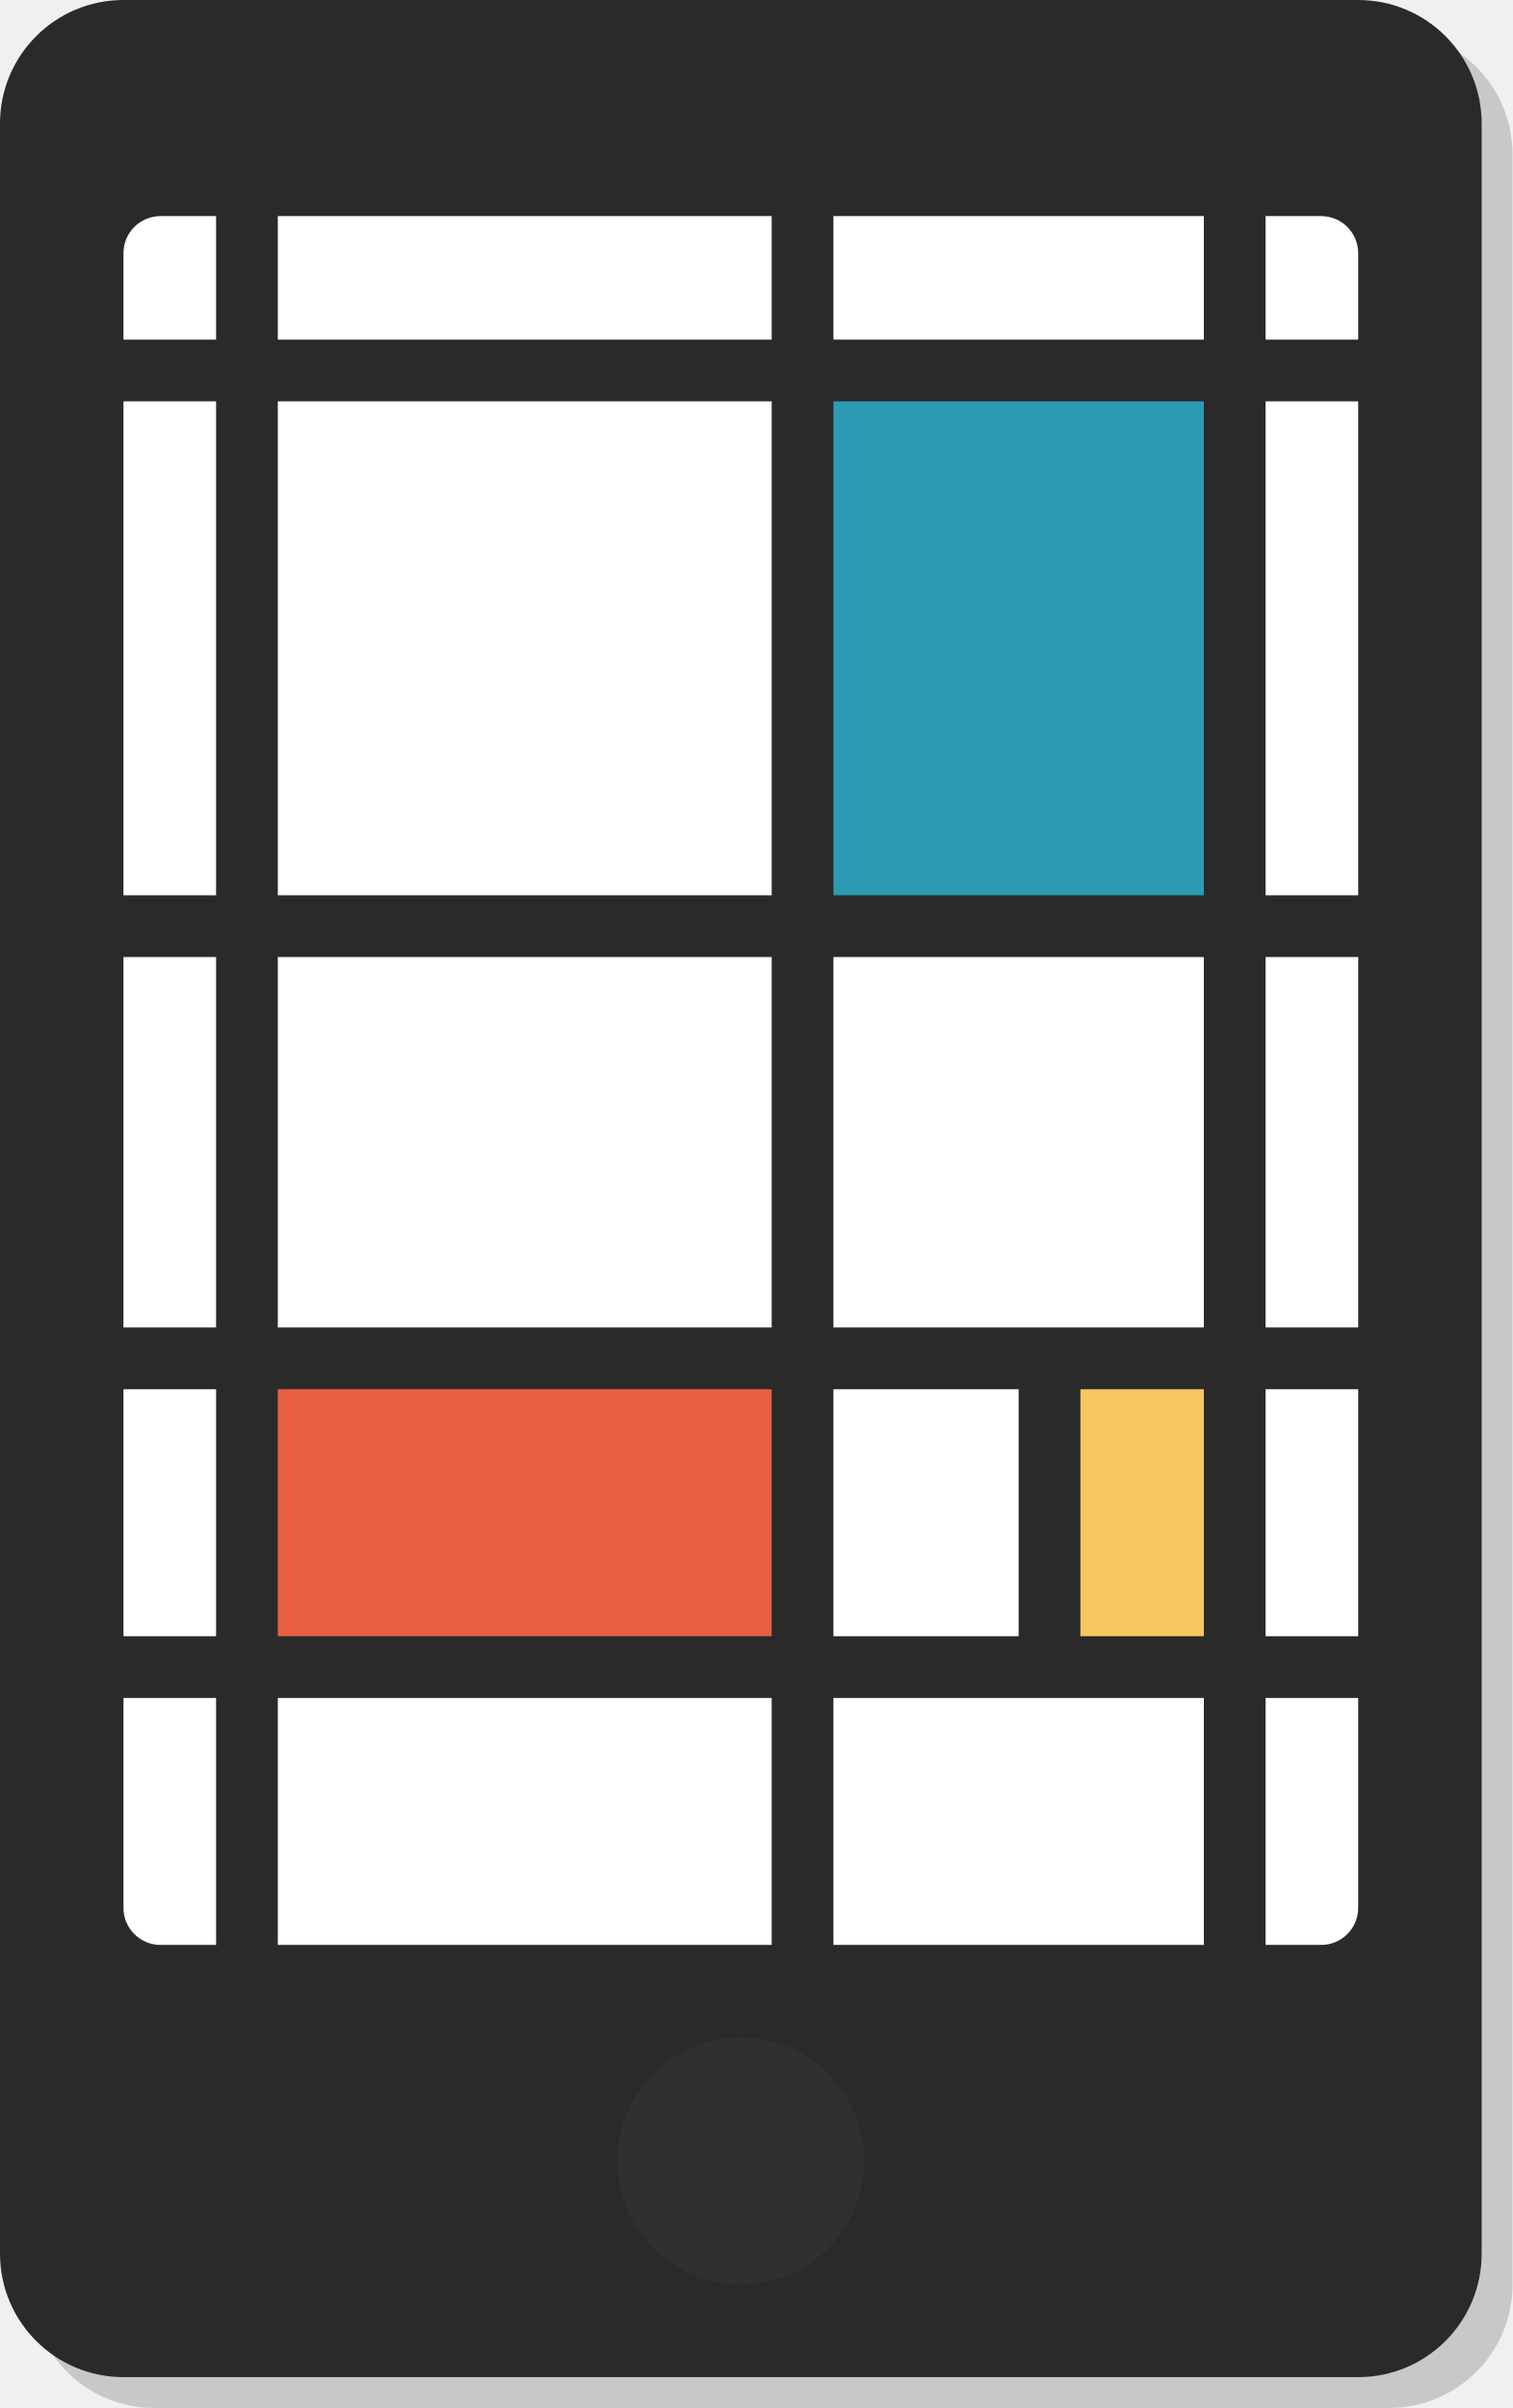
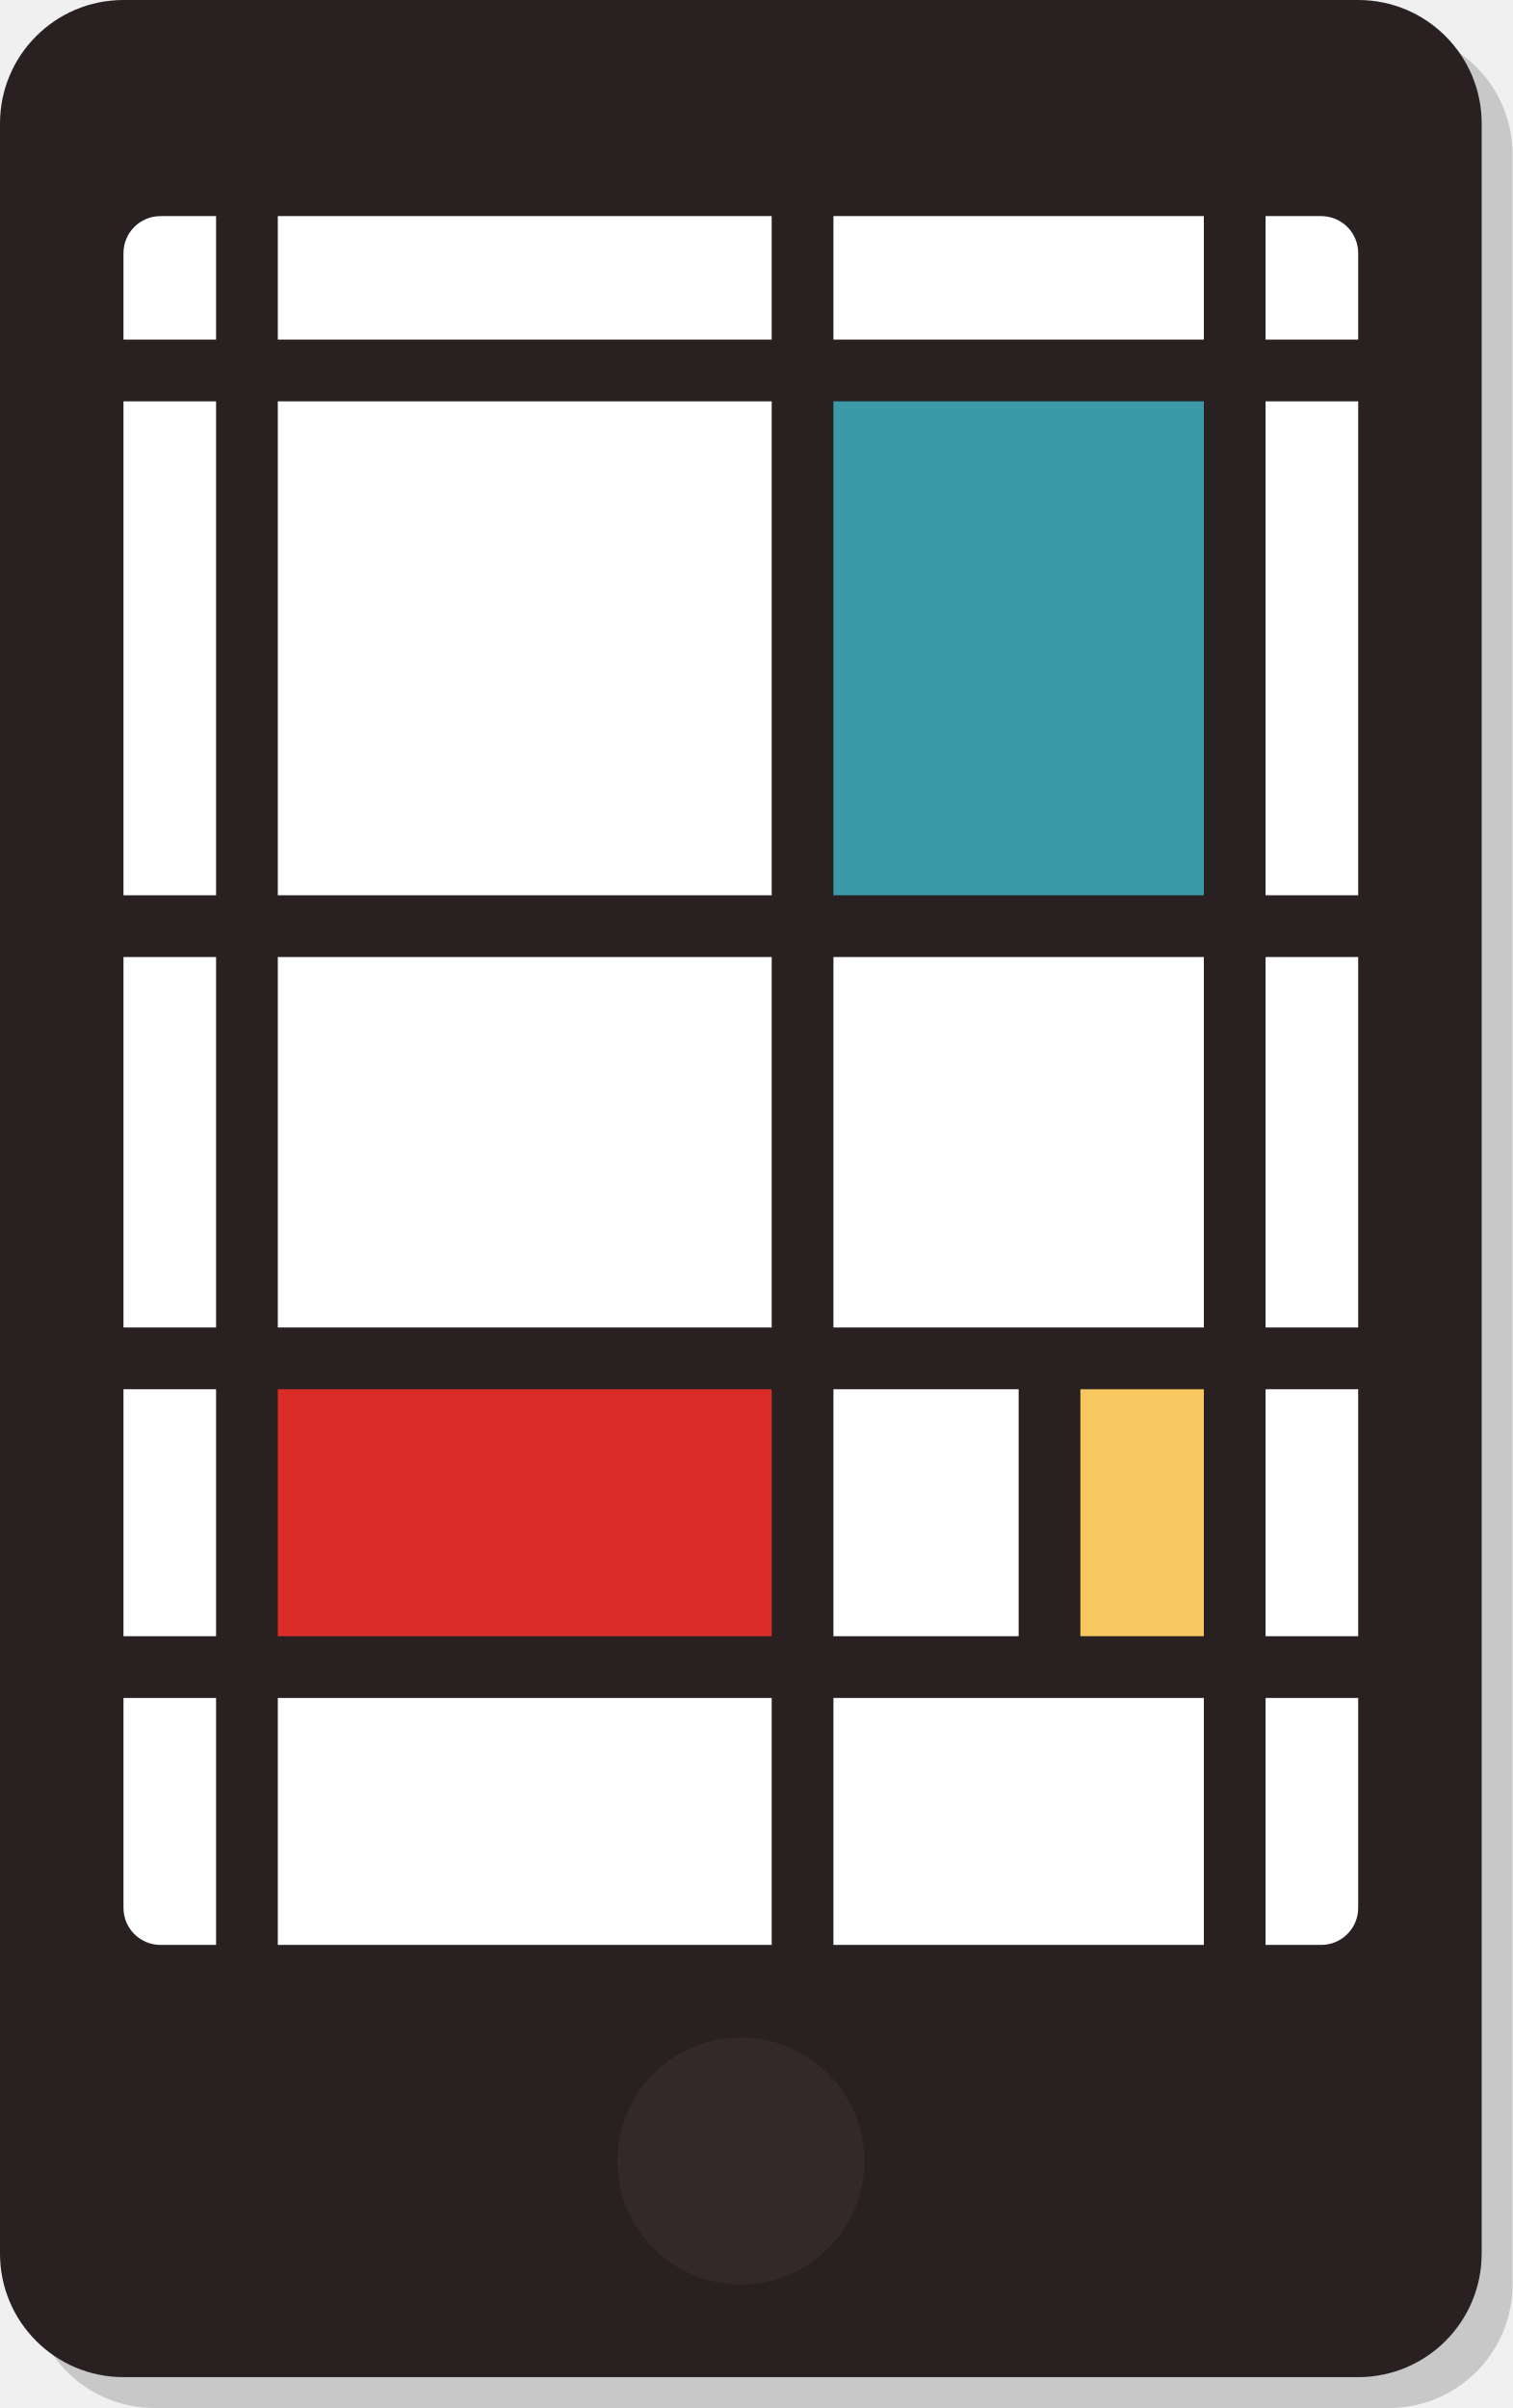
<svg xmlns="http://www.w3.org/2000/svg" xmlns:xlink="http://www.w3.org/1999/xlink" version="1.1" id="Layer_1" x="0px" y="0px" width="220.5px" height="351px" viewBox="0 0 220.5 351" enable-background="new 0 0 220.5 351" xml:space="preserve">
  <path opacity="0.2" fill="#2A2A2A" enable-background="new    " d="M220.5,333c0,9.941-8.059,18-18,18h-180c-9.941,0-18-8.059-18-18  V22.5c0-9.941,8.059-18,18-18h180c9.941,0,18,8.059,18,18V333z" />
-   <path fill="#2A2A2A" d="M216,328.5c0,9.941-8.059,18-18,18H18c-9.941,0-18-8.059-18-18V18C0,8.059,8.059,0,18,0h180  c9.941,0,18,8.059,18,18V328.5z" />
-   <circle fill="#303030" cx="108" cy="315" r="18" />
+   <path fill="#282021" d="M216,328.5c0,9.941-8.059,18-18,18H18c-9.941,0-18-8.059-18-18V18C0,8.059,8.059,0,18,0h180  c9.941,0,18,8.059,18,18V328.5z" />
+   <circle fill="#33292B" cx="108" cy="315" r="18" />
  <g>
    <g>
      <g>
-         <defs>
-           <path id="SVGID_1_" d="M198,278.1c0,2.982-2.418,5.4-5.4,5.4H23.4c-2.982,0-5.4-2.418-5.4-5.4V36.9c0-2.982,2.417-5.4,5.4-5.4      h169.2c2.982,0,5.4,2.417,5.4,5.4V278.1L198,278.1z" />
-         </defs>
-         <clipPath id="SVGID_2_">
-           <use xlink:href="#SVGID_1_" overflow="visible" />
-         </clipPath>
-         <path clip-path="url(#SVGID_2_)" fill="#FFFFFF" d="M198,278.1c0,2.982-2.418,5.4-5.4,5.4H23.4c-2.982,0-5.4-2.418-5.4-5.4V36.9     c0-2.982,2.417-5.4,5.4-5.4h169.2c2.982,0,5.4,2.417,5.4,5.4V278.1L198,278.1z" />
+         <g>
+           <g>
+             <defs>
+               <path id="SVGID_1_" d="M198,278.1c0,2.982-2.418,5.4-5.4,5.4H23.4c-2.982,0-5.4-2.418-5.4-5.4V36.9c0-2.982,2.417-5.4,5.4-5.4        h169.2c2.982,0,5.4,2.417,5.4,5.4V278.1L198,278.1z" />
+             </defs>
+             <clipPath id="SVGID_2_">
+               <use xlink:href="#SVGID_1_" overflow="visible" />
+             </clipPath>
+             <path clip-path="url(#SVGID_2_)" fill="#FFFFFF" d="M198,278.1c0,2.982-2.418,5.4-5.4,5.4H23.4c-2.982,0-5.4-2.418-5.4-5.4       V36.9c0-2.982,2.417-5.4,5.4-5.4h169.2c2.982,0,5.4,2.417,5.4,5.4V278.1L198,278.1z" />
+           </g>
+         </g>
      </g>
    </g>
    <g>
      <g>
-         <defs>
-           <path id="SVGID_3_" d="M198,278.1c0,2.982-2.418,5.4-5.4,5.4H23.4c-2.982,0-5.4-2.418-5.4-5.4V36.9c0-2.982,2.417-5.4,5.4-5.4      h169.2c2.982,0,5.4,2.417,5.4,5.4V278.1L198,278.1z" />
-         </defs>
-         <clipPath id="SVGID_4_">
-           <use xlink:href="#SVGID_3_" overflow="visible" />
-         </clipPath>
-         <rect x="155.25" y="198" clip-path="url(#SVGID_4_)" fill="#F7C760" width="22.5" height="45" />
+         <g>
+           <g>
+             <defs>
+               <path id="SVGID_3_" d="M198,278.1c0,2.982-2.418,5.4-5.4,5.4H23.4c-2.982,0-5.4-2.418-5.4-5.4V36.9c0-2.982,2.417-5.4,5.4-5.4        h169.2c2.982,0,5.4,2.417,5.4,5.4V278.1L198,278.1z" />
+             </defs>
+             <clipPath id="SVGID_4_">
+               <use xlink:href="#SVGID_3_" overflow="visible" />
+             </clipPath>
+             <rect x="155.25" y="198" clip-path="url(#SVGID_4_)" fill="#F7C760" width="22.5" height="45" />
+           </g>
+         </g>
      </g>
    </g>
    <g>
      <g>
-         <defs>
-           <path id="SVGID_5_" d="M198,278.1c0,2.982-2.418,5.4-5.4,5.4H23.4c-2.982,0-5.4-2.418-5.4-5.4V36.9c0-2.982,2.417-5.4,5.4-5.4      h169.2c2.982,0,5.4,2.417,5.4,5.4V278.1L198,278.1z" />
-         </defs>
-         <clipPath id="SVGID_6_">
-           <use xlink:href="#SVGID_5_" overflow="visible" />
-         </clipPath>
-         <rect x="36" y="200.25" clip-path="url(#SVGID_6_)" fill="#E85F44" width="81" height="40.5" />
+         <g>
+           <g>
+             <defs>
+               <path id="SVGID_5_" d="M198,278.1c0,2.982-2.418,5.4-5.4,5.4H23.4c-2.982,0-5.4-2.418-5.4-5.4V36.9c0-2.982,2.417-5.4,5.4-5.4        h169.2c2.982,0,5.4,2.417,5.4,5.4V278.1L198,278.1z" />
+             </defs>
+             <clipPath id="SVGID_6_">
+               <use xlink:href="#SVGID_5_" overflow="visible" />
+             </clipPath>
+             <rect x="36" y="200.25" clip-path="url(#SVGID_6_)" fill="#DB2C28" width="81" height="40.5" />
+           </g>
+         </g>
      </g>
    </g>
    <g>
      <g>
-         <defs>
-           <path id="SVGID_7_" d="M198,278.1c0,2.982-2.418,5.4-5.4,5.4H23.4c-2.982,0-5.4-2.418-5.4-5.4V36.9c0-2.982,2.417-5.4,5.4-5.4      h169.2c2.982,0,5.4,2.417,5.4,5.4V278.1L198,278.1z" />
-         </defs>
-         <clipPath id="SVGID_8_">
-           <use xlink:href="#SVGID_7_" overflow="visible" />
-         </clipPath>
-         <rect x="118.125" y="54" clip-path="url(#SVGID_8_)" fill="#2C9AB2" width="60.75" height="81" />
+         <g>
+           <g>
+             <defs>
+               <path id="SVGID_7_" d="M198,278.1c0,2.982-2.418,5.4-5.4,5.4H23.4c-2.982,0-5.4-2.418-5.4-5.4V36.9c0-2.982,2.417-5.4,5.4-5.4        h169.2c2.982,0,5.4,2.417,5.4,5.4V278.1L198,278.1z" />
+             </defs>
+             <clipPath id="SVGID_8_">
+               <use xlink:href="#SVGID_7_" overflow="visible" />
+             </clipPath>
+             <rect x="118.125" y="54" clip-path="url(#SVGID_8_)" fill="#3A9AA8" width="60.75" height="81" />
+           </g>
+         </g>
      </g>
    </g>
  </g>
-   <path fill="#2A2A2A" d="M202.5,58.5v-9h-18V27h-9v22.5h-54V27h-9v22.5h-72V27h-9v22.5H9v9h22.5v72H9v9h22.5v54H9v9h22.5v36H9v9h22.5  v45h9v-45h72v45h9v-45h54v45h9v-45h18v-9h-18v-36h18v-9h-18v-54h18v-9h-18v-72H202.5z M40.5,58.5h72v72h-72V58.5z M40.5,139.5h72v54  h-72V139.5z M40.5,238.5v-36h72v36H40.5z M121.5,202.5h27v36h-27V202.5z M175.5,238.5h-18v-36h18V238.5z M175.5,193.5h-54v-54h54  V193.5z M175.5,130.5h-54v-72h54V130.5z" />
+   <path fill="#282021" d="M202.5,58.5v-9h-18V27h-9v22.5h-54V27h-9v22.5h-72V27h-9v22.5H9v9h22.5v72H9v9h22.5v54H9v9h22.5v36H9v9h22.5  v45h9v-45h72v45h9v-45h54v45h9v-45h18v-9h-18v-36h18v-9h-18v-54h18v-9h-18v-72H202.5z M40.5,58.5h72v72h-72V58.5z M40.5,139.5h72v54  h-72V139.5z M40.5,238.5v-36h72v36H40.5z M121.5,202.5h27v36h-27V202.5z M175.5,238.5h-18v-36h18V238.5z M175.5,193.5h-54v-54h54  V193.5z M175.5,130.5h-54v-72h54V130.5z" />
</svg>
